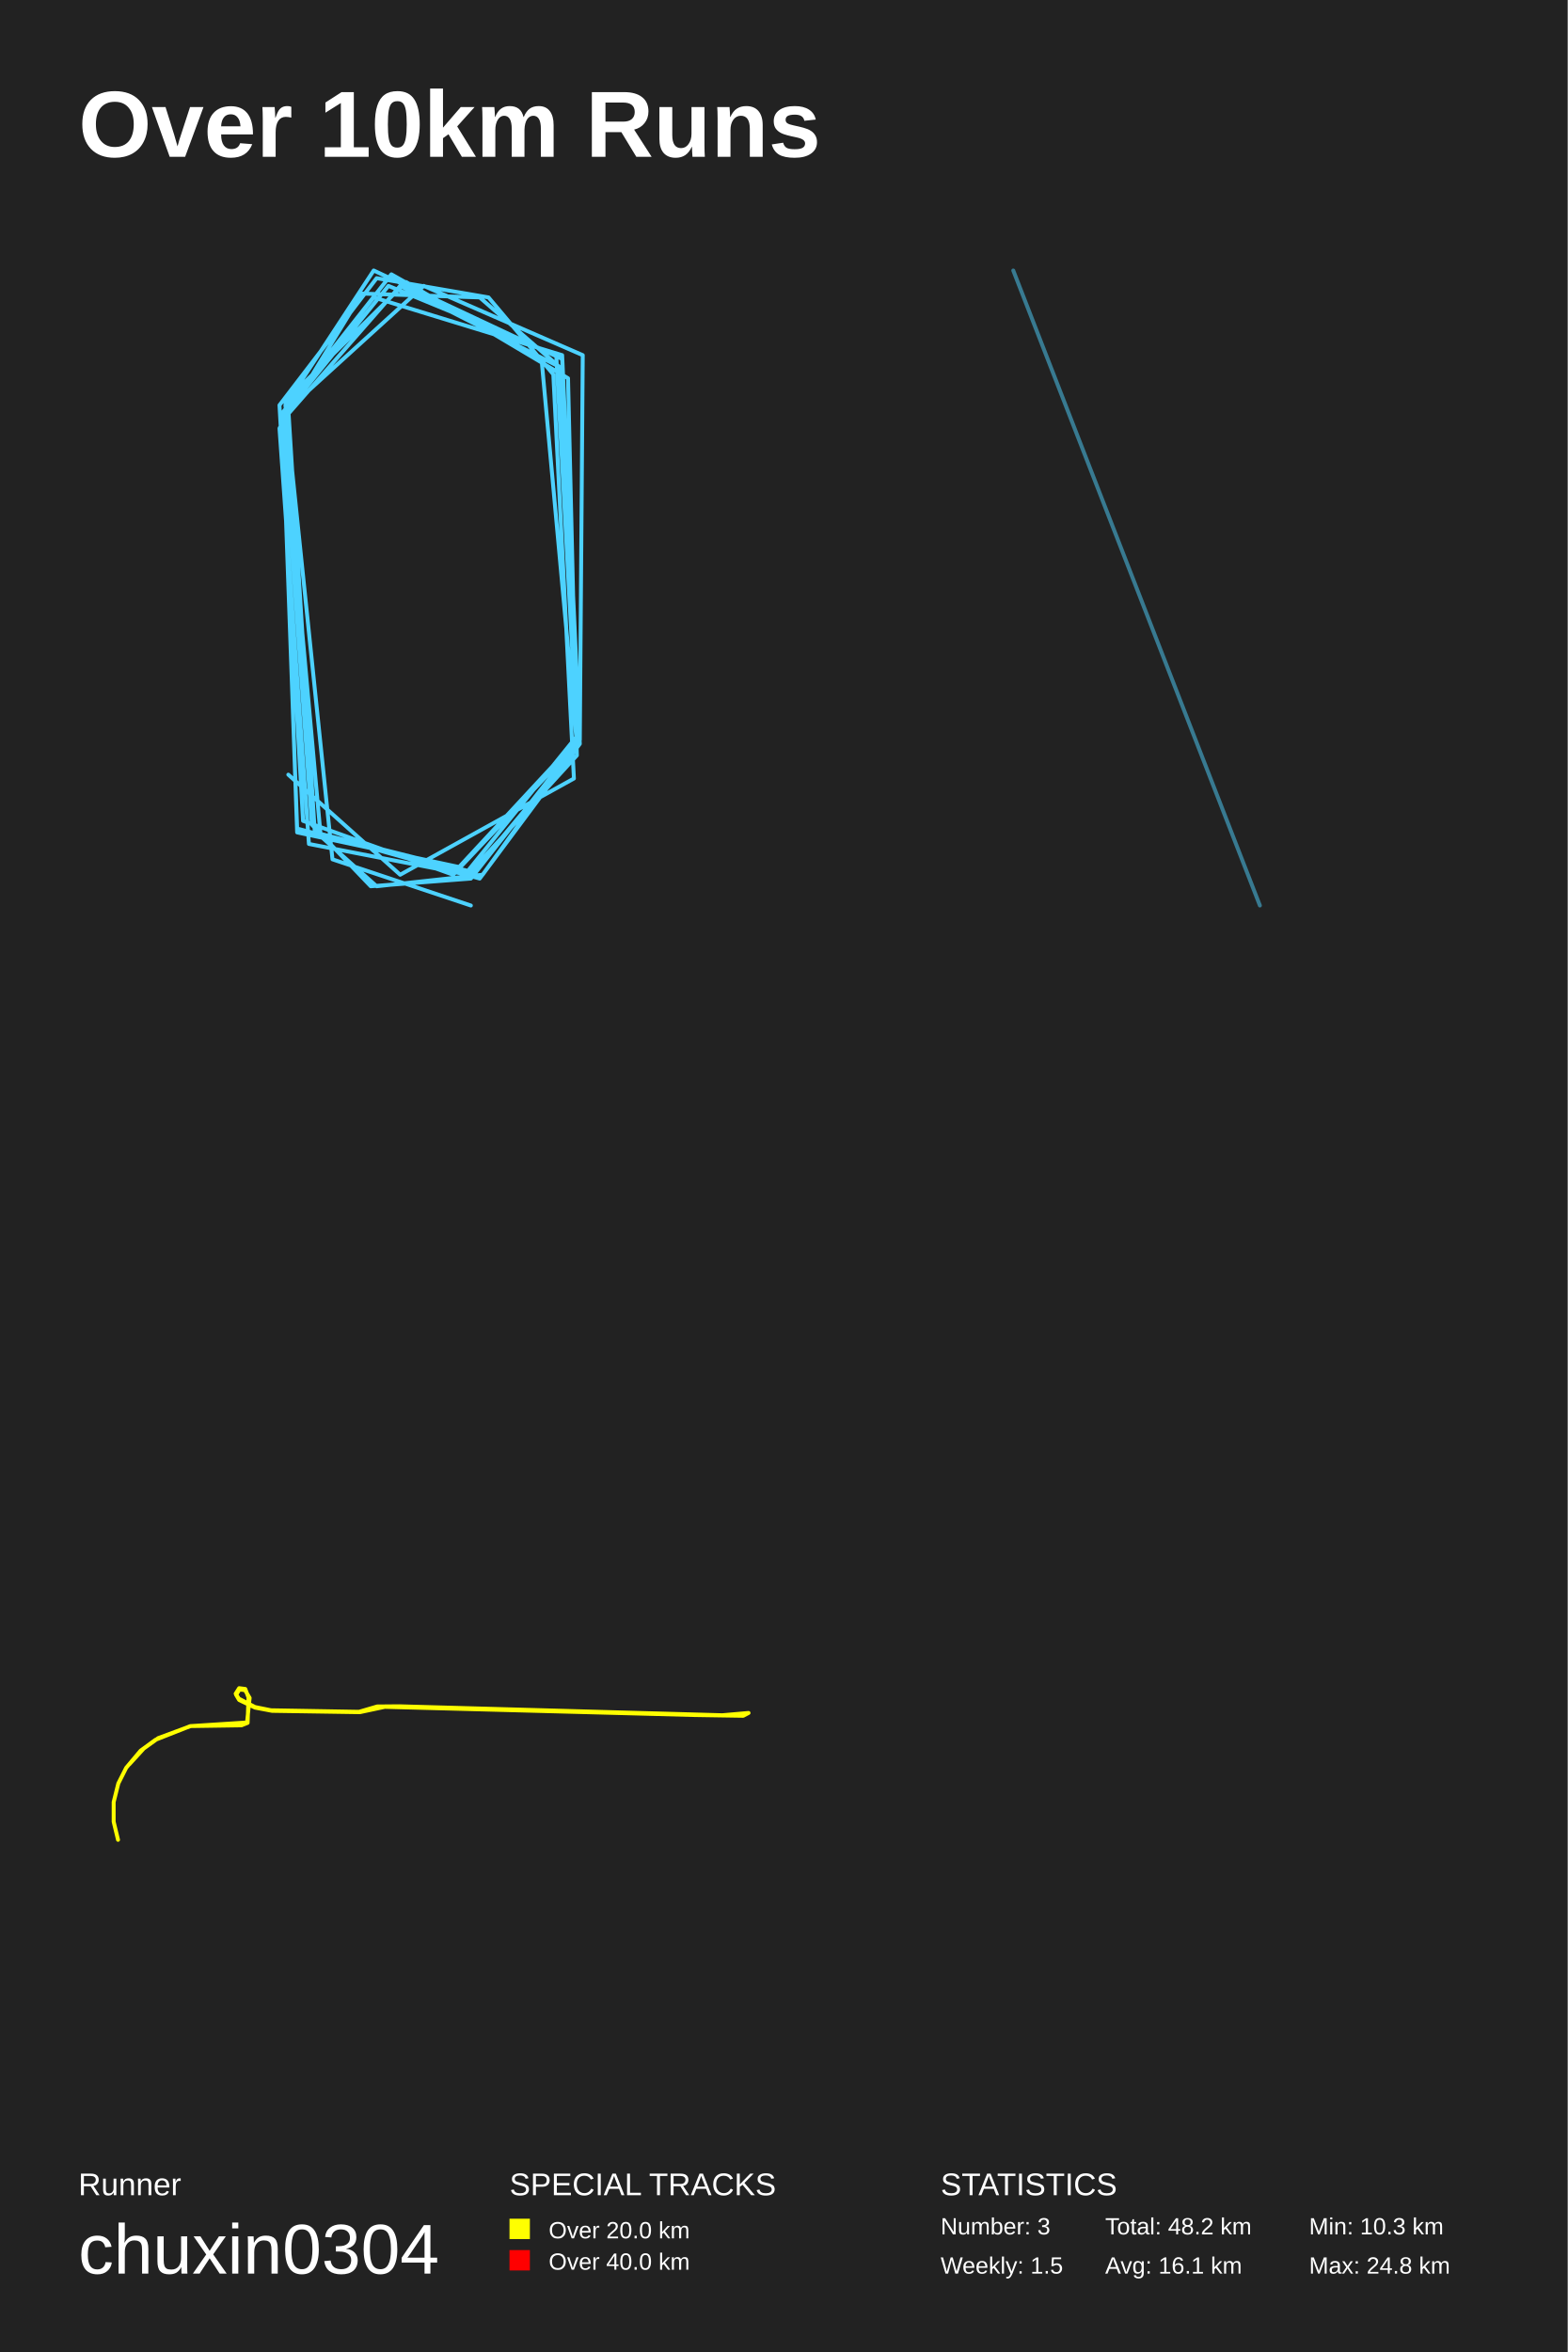
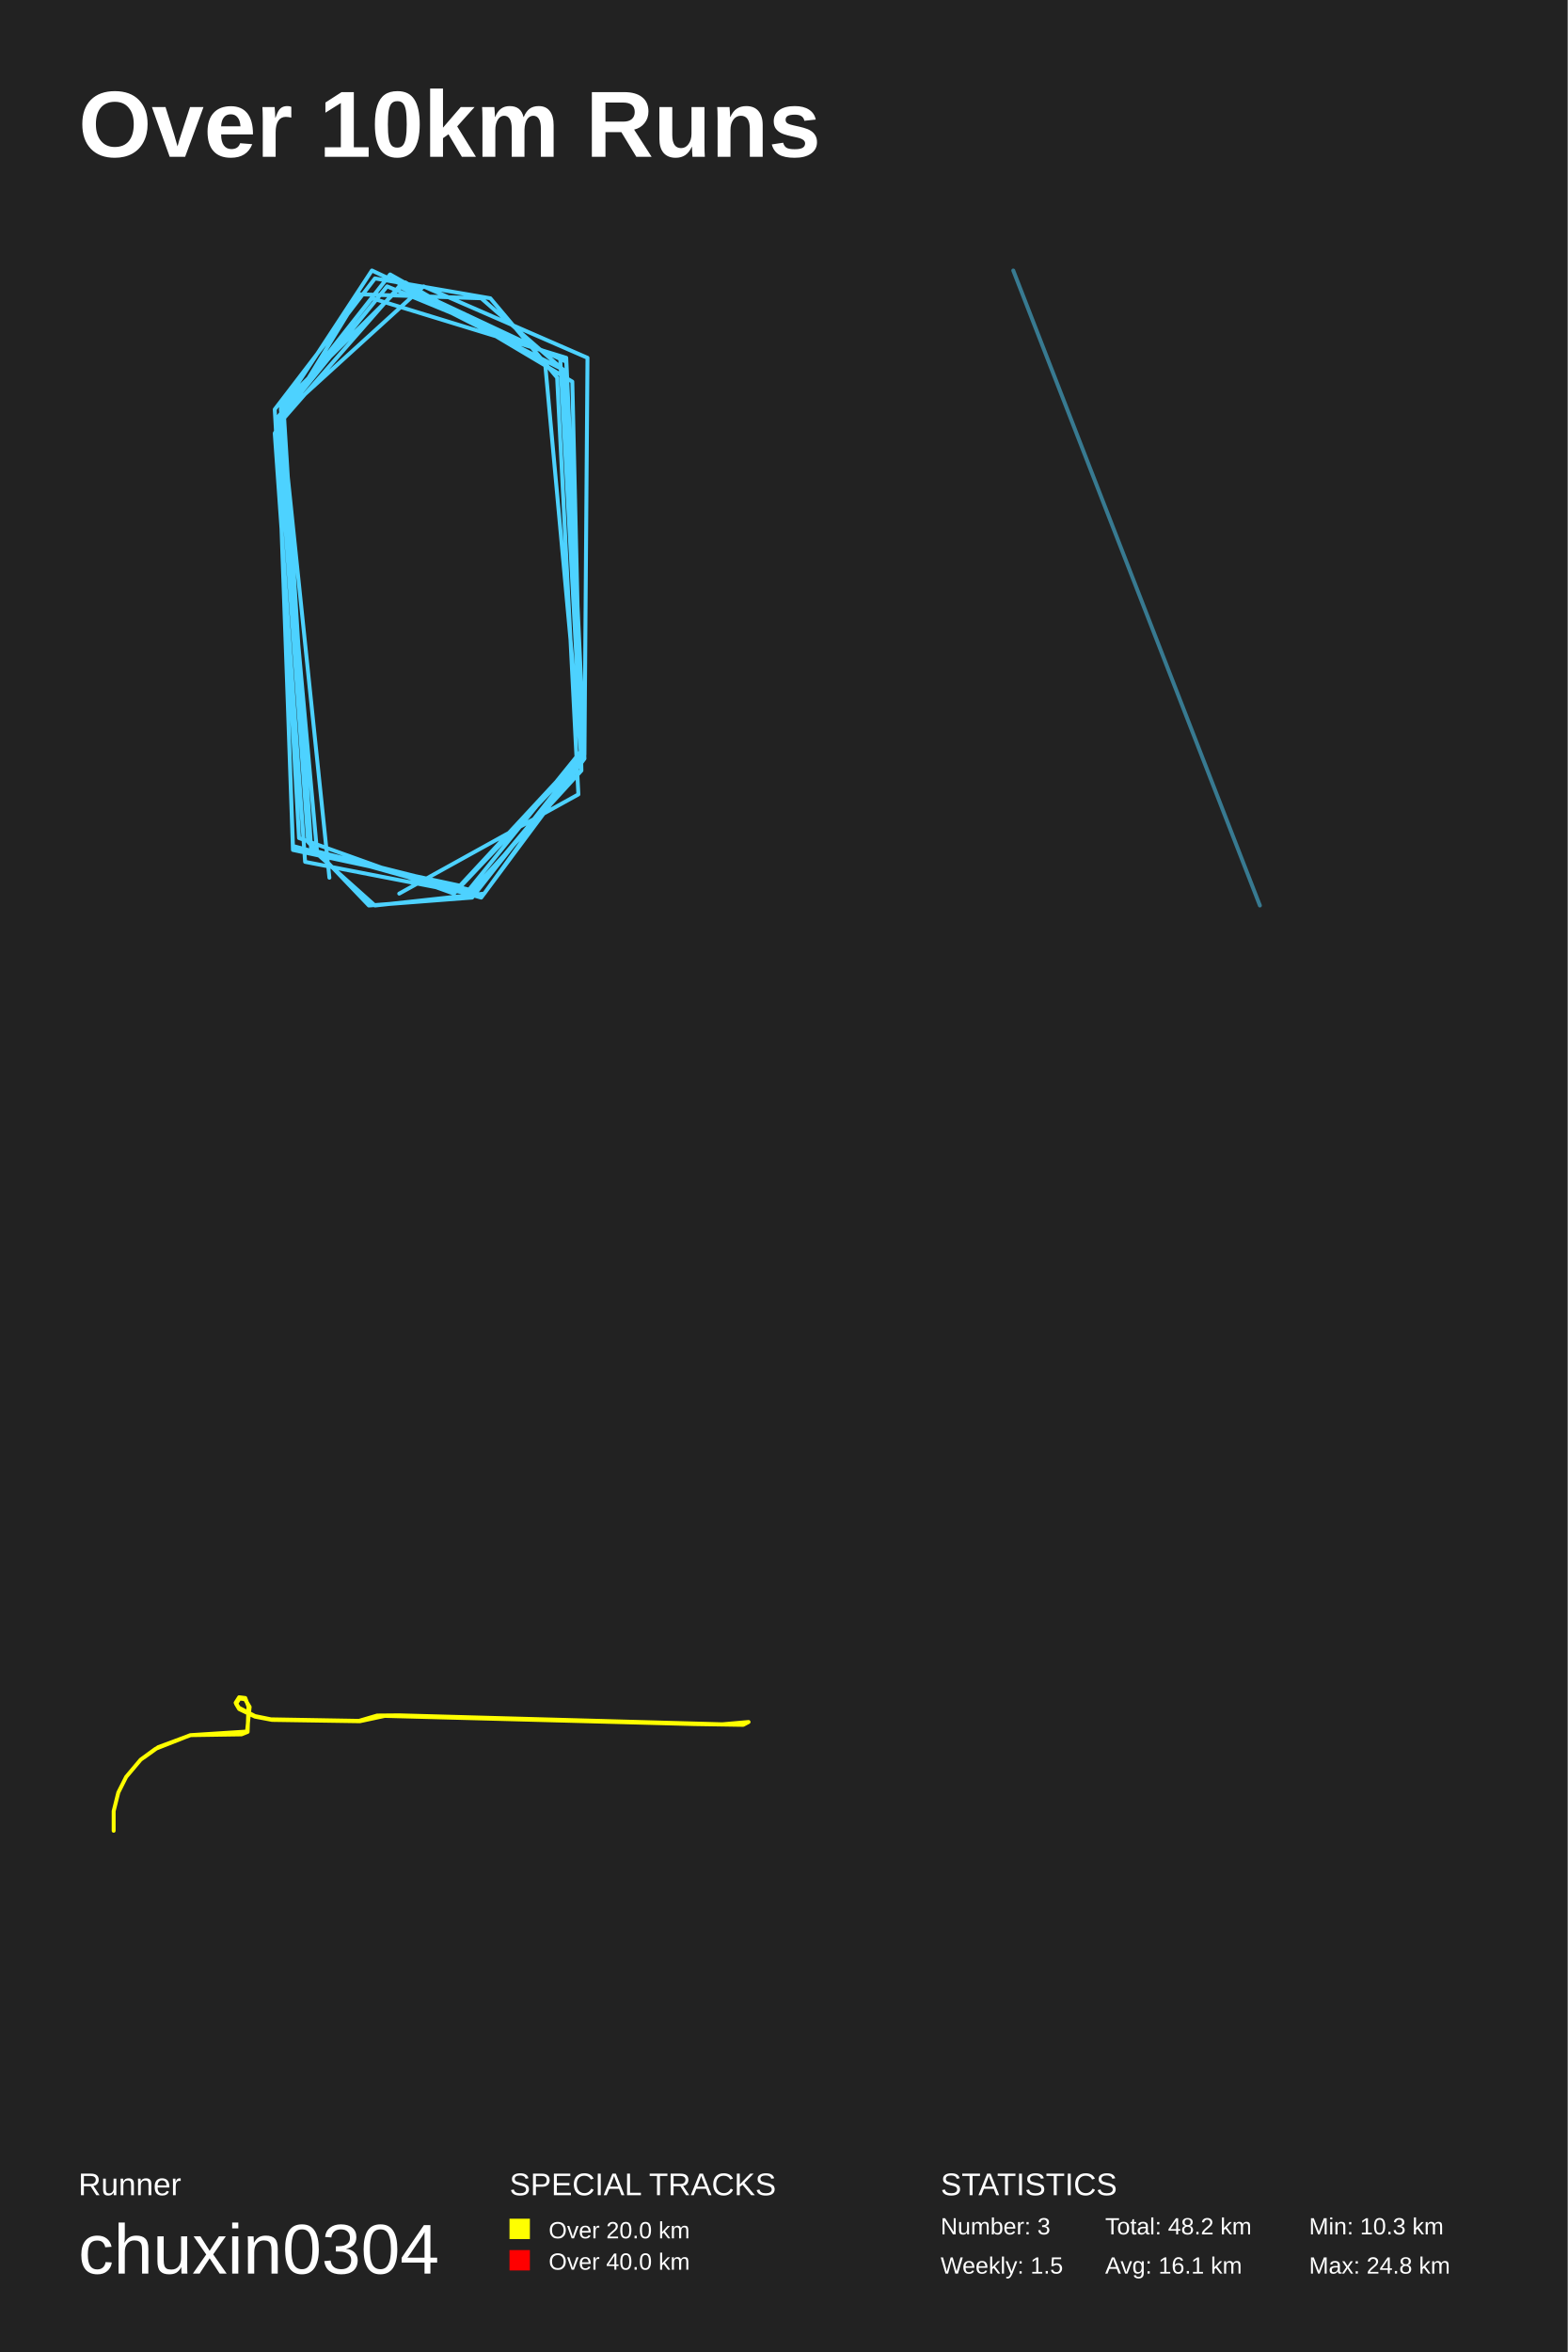
<svg xmlns="http://www.w3.org/2000/svg" baseProfile="full" height="300mm" version="1.1" viewBox="0,0,200,300" width="200mm">
  <defs />
  <rect fill="#222222" height="300" width="200" x="0" y="0" />
  <text fill="#FFFFFF" style="font-size:12px; font-family:Arial; font-weight:bold;" x="10" y="20">Over 10km Runs</text>
  <text fill="#FFFFFF" style="font-size:4px; font-family:Arial" x="10" y="280">Runner</text>
  <text fill="#FFFFFF" style="font-size:9px; font-family:Arial" x="10" y="290">chuxin0304</text>
  <text fill="#FFFFFF" style="font-size:4px; font-family:Arial" x="65" y="280">SPECIAL TRACKS</text>
  <rect fill="yellow" height="2.6" width="2.6" x="65" y="283" />
  <text fill="#FFFFFF" style="font-size:3px; font-family:Arial" x="70" y="285.5">Over 20.0 km</text>
  <rect fill="red" height="2.6" width="2.6" x="65" y="287" />
  <text fill="#FFFFFF" style="font-size:3px; font-family:Arial" x="70" y="289.5">Over 40.0 km</text>
  <text fill="#FFFFFF" style="font-size:4px; font-family:Arial" x="120" y="280">STATISTICS</text>
  <text fill="#FFFFFF" style="font-size:3px; font-family:Arial" x="120" y="285">Number: 3</text>
  <text fill="#FFFFFF" style="font-size:3px; font-family:Arial" x="120" y="290">Weekly: 1.5</text>
  <text fill="#FFFFFF" style="font-size:3px; font-family:Arial" x="141" y="285">Total: 48.2 km</text>
  <text fill="#FFFFFF" style="font-size:3px; font-family:Arial" x="141" y="290">Avg: 16.1 km</text>
  <text fill="#FFFFFF" style="font-size:3px; font-family:Arial" x="167" y="285">Min: 10.3 km</text>
  <text fill="#FFFFFF" style="font-size:3px; font-family:Arial" x="167" y="290">Max: 24.8 km</text>
-   <polyline fill="none" opacity="1" points="36.782,98.809 51.056,111.573 73.218,99.3 70.589,47.755 62.325,37.936 48.051,35.482 35.655,51.682 38.66,104.7 57.817,111.573 73.594,94.882 69.086,45.791 49.929,34.991 36.03,52.664 37.908,106.173 58.569,110.591 73.594,94.391 71.34,46.773 51.056,36.464 36.03,53.646 37.908,105.682 60.071,111.573 73.594,95.373 71.34,46.773 61.198,37.936 46.173,37.445 35.655,54.627 39.411,107.646 59.695,111.573 73.594,96.355 72.467,48.246 51.807,35.973 36.406,51.191 40.162,106.173 59.695,111.082 73.594,93.9 70.965,45.3 49.553,36.464 36.03,53.155 39.787,105.191 47.299,113.045 60.071,112.064 73.97,94.391 74.345,45.3 54.061,36.464 36.782,52.173 40.162,106.173 61.198,112.064 73.97,94.882 71.716,45.3 47.675,37.936 36.03,52.664 40.914,106.664 48.051,113.045 61.574,111.573 73.97,94.391 71.716,45.791 47.675,34.5 36.406,51.682 42.416,109.609 60.071,115.5" stroke="#4DD2FF" stroke-dasharray="none" stroke-linecap="round" stroke-linejoin="round" stroke-width="0.5" />
-   <polyline fill="none" opacity="0.5" points="160.732,115.5 129.268,34.5 160.732,115.5 129.268,34.5 160.732,115.5 129.268,34.5 160.732,115.5 129.268,34.5 160.732,115.5 129.268,34.5 160.732,115.5 129.268,34.5 160.732,115.5 129.268,34.5 160.732,115.5 129.268,34.5 160.732,115.5 129.268,34.5 160.732,115.5 129.268,34.5 160.732,115.5 129.268,34.5 160.732,115.5 129.268,34.5 160.732,115.5 129.268,34.5 160.732,115.5 129.268,34.5 160.732,115.5 129.268,34.5 160.732,115.5 129.268,34.5 160.732,115.5 129.268,34.5 160.732,115.5 129.268,34.5 160.732,115.5 129.268,34.5 160.732,115.5 129.268,34.5 160.732,115.5 129.268,34.5 160.732,115.5 129.268,34.5 160.732,115.5 129.268,34.5 160.732,115.5 129.268,34.5 160.732,115.5 129.268,34.5 160.732,115.5 129.268,34.5 160.732,115.5 129.268,34.5 160.732,115.5 129.268,34.5 160.732,115.5 129.268,34.5 160.732,115.5 129.268,34.5 160.732,115.5 129.268,34.5 160.732,115.5 129.268,34.5 160.732,115.5 129.268,34.5 160.732,115.5 129.268,34.5 160.732,115.5 129.268,34.5 160.732,115.5 129.268,34.5 160.732,115.5 129.268,34.5 160.732,115.5 129.268,34.5 160.732,115.5 129.268,34.5 160.732,115.5 129.268,34.5 160.732,115.5 129.268,34.5 160.732,115.5 129.268,34.5 160.732,115.5 129.268,34.5 160.732,115.5 129.268,34.5 160.732,115.5 129.268,34.5 160.732,115.5 129.268,34.5 160.732,115.5 129.268,34.5 160.732,115.5 129.268,34.5 160.732,115.5 129.268,34.5 160.732,115.5 129.268,34.5 160.732,115.5 129.268,34.5 160.732,115.5 129.268,34.5 160.732,115.5 129.268,34.5 160.732,115.5 129.268,34.5 160.732,115.5 129.268,34.5 160.732,115.5 129.268,34.5 160.732,115.5 129.268,34.5 160.732,115.5 129.268,34.5 160.732,115.5 129.268,34.5" stroke="#4DD2FF" stroke-dasharray="1,0.5" stroke-linecap="round" stroke-linejoin="round" stroke-width="0.5" />
-   <polyline fill="none" opacity="1" points="16.49,225.049 18.331,223.032 20.19,221.696 24.318,220.165 31.514,219.703 31.849,216.569 31.254,215.572 30.548,215.5 30.12,216.18 30.51,216.836 32.537,217.808 34.713,218.221 45.907,218.391 49.087,217.711 88.601,218.756 94.812,218.853 95.5,218.488 92.153,218.78 50.928,217.638 48.12,217.662 45.795,218.343 34.564,218.148 32.537,217.735 30.473,216.666 30.064,216.034 30.51,215.329 31.291,215.427 31.7,216.52 31.589,219.752 30.808,220.068 24.281,220.165 19.837,221.914 17.94,223.299 16.099,225.486 15.095,227.479 14.5,229.86 14.5,232.362 15.058,234.671" stroke="yellow" stroke-dasharray="none" stroke-linecap="round" stroke-linejoin="round" stroke-width="0.5" />
+   <polyline fill="none" opacity="1" points="50.933,113.981 73.788,101.325 71.076,48.169 62.554,38.044 47.834,35.513 35.05,52.219 38.149,106.894 57.905,113.981 74.175,96.769 69.527,46.144 49.77,35.006 35.437,53.231 37.374,108.413 58.68,112.969 74.175,96.263 71.851,47.156 50.933,36.525 35.437,54.244 37.374,107.906 60.23,113.981 74.175,97.275 71.851,47.156 61.392,38.044 45.897,37.538 35.05,55.256 38.924,109.931 59.842,113.981 74.175,98.288 73.013,48.675 51.707,36.019 35.825,51.713 39.699,108.413 59.842,113.475 74.175,95.756 71.464,45.638 49.383,36.525 35.437,53.738 39.311,107.4 47.059,115.5 60.23,114.488 74.563,96.263 74.95,45.638 54.032,36.525 36.212,52.725 39.699,108.413 61.392,114.488 74.563,96.769 72.238,45.638 47.446,38.044 35.437,53.231 40.473,108.919 47.834,115.5 61.779,113.981 74.563,96.263 72.238,46.144 47.446,34.5 35.825,52.219 42.023,111.956" stroke="#4DD2FF" stroke-dasharray="none" stroke-linecap="round" stroke-linejoin="round" stroke-width="0.5" />
+   <polyline fill="none" opacity="0.5" points="129.268,34.5 160.732,115.5 129.268,34.5 160.732,115.5 129.268,34.5 160.732,115.5 129.268,34.5 160.732,115.5 129.268,34.5 160.732,115.5 129.268,34.5 160.732,115.5 129.268,34.5 160.732,115.5 129.268,34.5 160.732,115.5 129.268,34.5 160.732,115.5 129.268,34.5 160.732,115.5 129.268,34.5 160.732,115.5 129.268,34.5 160.732,115.5 129.268,34.5 160.732,115.5 129.268,34.5 160.732,115.5 129.268,34.5 160.732,115.5 129.268,34.5 160.732,115.5 129.268,34.5 160.732,115.5 129.268,34.5 160.732,115.5 129.268,34.5 160.732,115.5 129.268,34.5 160.732,115.5 129.268,34.5 160.732,115.5 129.268,34.5 160.732,115.5 129.268,34.5 160.732,115.5 129.268,34.5 160.732,115.5 129.268,34.5 160.732,115.5 129.268,34.5 160.732,115.5 129.268,34.5 160.732,115.5 129.268,34.5 160.732,115.5 129.268,34.5 160.732,115.5 129.268,34.5 160.732,115.5 129.268,34.5 160.732,115.5 129.268,34.5 160.732,115.5 129.268,34.5 160.732,115.5 129.268,34.5 160.732,115.5 129.268,34.5 160.732,115.5 129.268,34.5 160.732,115.5 129.268,34.5 160.732,115.5 129.268,34.5 160.732,115.5 129.268,34.5 160.732,115.5 129.268,34.5 160.732,115.5 129.268,34.5 160.732,115.5 129.268,34.5 160.732,115.5 129.268,34.5 160.732,115.5 129.268,34.5 160.732,115.5 129.268,34.5 160.732,115.5 129.268,34.5 160.732,115.5 129.268,34.5 160.732,115.5 129.268,34.5 160.732,115.5 129.268,34.5 160.732,115.5 129.268,34.5 160.732,115.5 129.268,34.5 160.732,115.5 129.268,34.5 160.732,115.5 129.268,34.5 160.732,115.5 129.268,34.5 160.732,115.5 129.268,34.5 160.732,115.5 129.268,34.5 160.732,115.5 129.268,34.5 160.732,115.5 129.268,34.5 160.732,115.5" stroke="#4DD2FF" stroke-dasharray="1,0.5" stroke-linecap="round" stroke-linejoin="round" stroke-width="0.5" />
+   <polyline fill="none" opacity="1" points="18.331,224.186 20.19,222.85 24.318,221.319 31.514,220.857 31.849,217.723 31.254,216.727 30.548,216.654 30.12,217.334 30.51,217.99 32.537,218.962 34.713,219.375 45.907,219.545 49.087,218.865 88.601,219.91 94.812,220.007 95.5,219.642 92.153,219.934 50.928,218.792 48.12,218.816 45.795,219.497 34.564,219.302 32.537,218.889 30.473,217.82 30.064,217.188 30.51,216.484 31.291,216.581 31.7,217.674 31.589,220.906 30.808,221.222 24.281,221.319 19.837,223.069 17.94,224.454 16.099,226.64 15.095,228.633 14.5,231.014 14.5,233.516" stroke="yellow" stroke-dasharray="none" stroke-linecap="round" stroke-linejoin="round" stroke-width="0.5" />
</svg>
